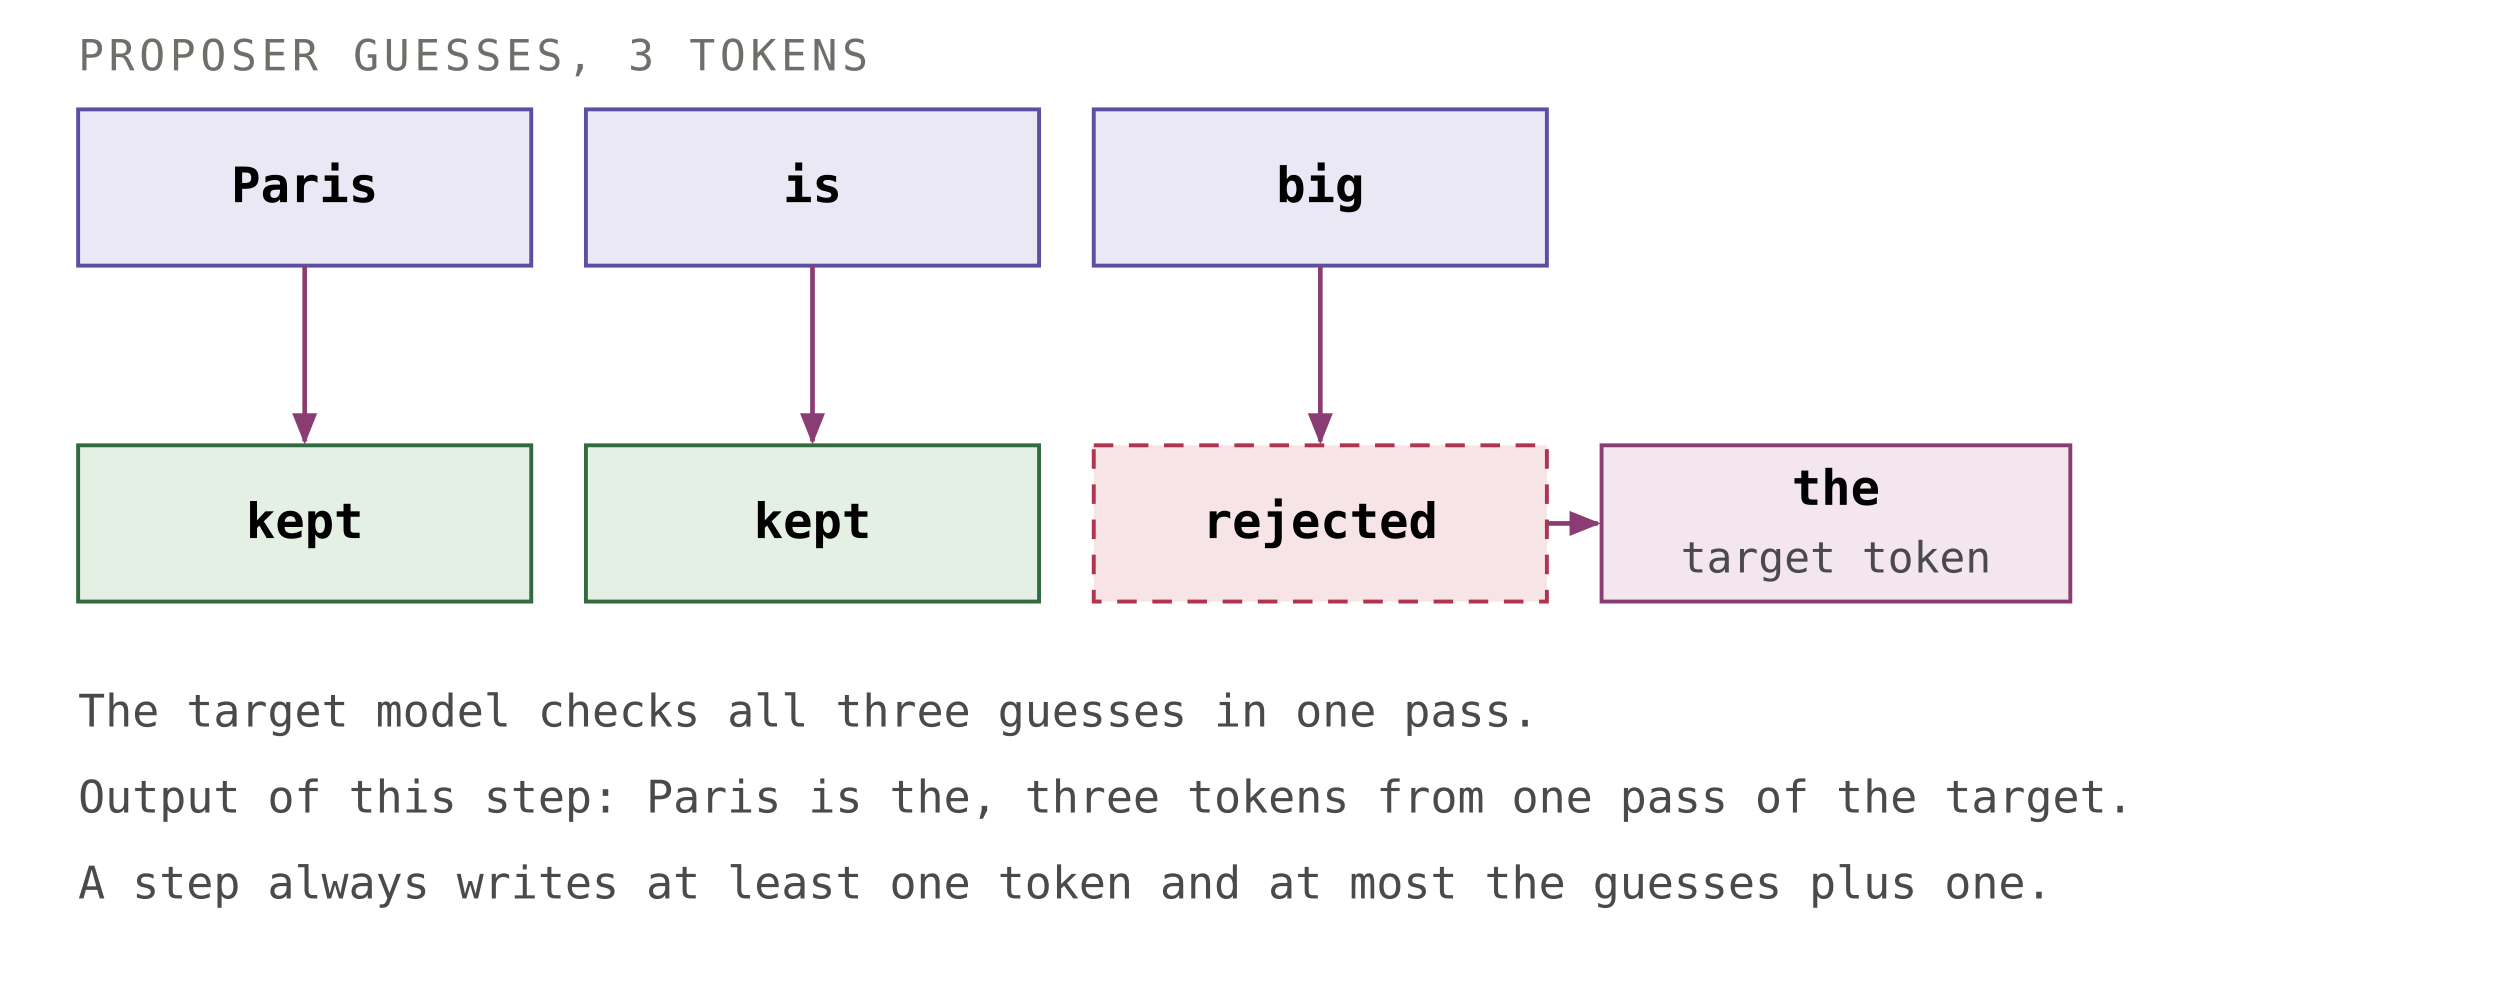
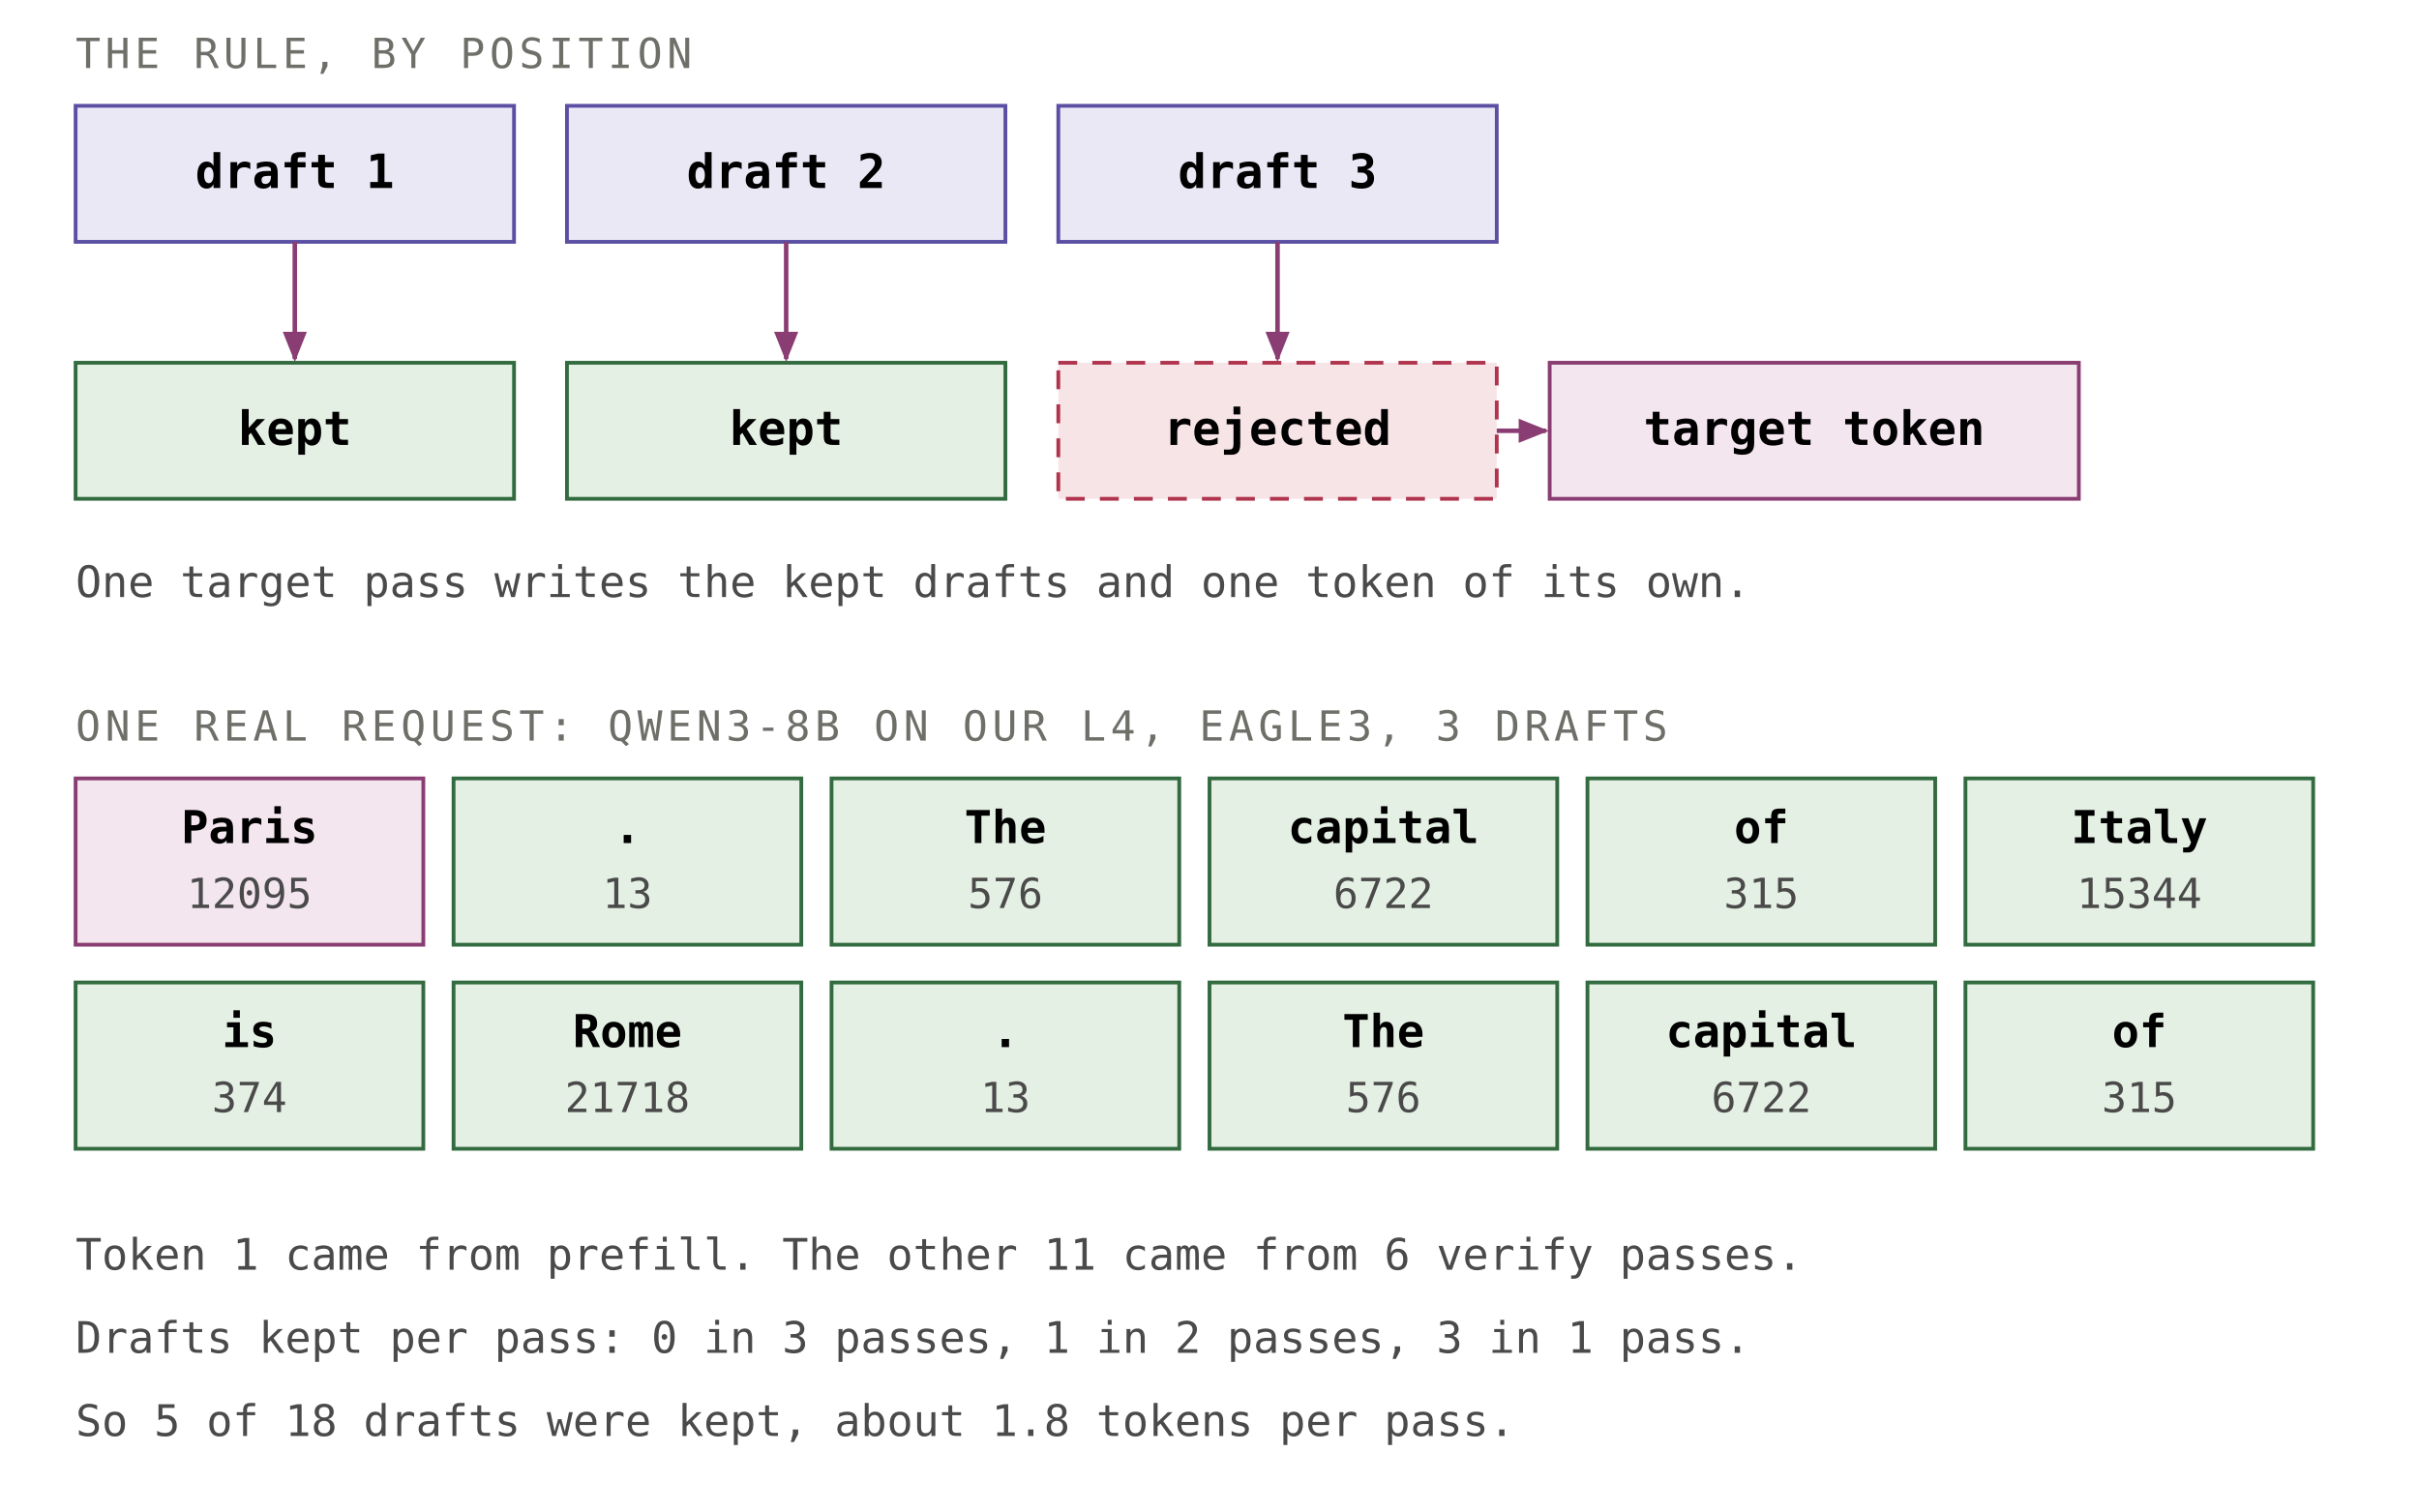
- <svg xmlns="http://www.w3.org/2000/svg" viewBox="0 0 640 252" role="img" aria-labelledby="fig-8-7-title fig-8-7-desc" font-family="JetBrains Mono, ui-monospace, monospace">
+ <svg xmlns="http://www.w3.org/2000/svg" viewBox="0 0 640 400" role="img" aria-labelledby="fig-8-7-title fig-8-7-desc" font-family="JetBrains Mono, ui-monospace, monospace">
  <defs>
    <marker id="fig-8-7-head-plum" viewBox="0 0 10 10" refX="9" refY="5" markerWidth="8" markerHeight="8" markerUnits="userSpaceOnUse" orient="auto-start-reverse">
      <path d="M0 1 L10 5 L0 9 z" fill="var(--m-plum-ink, #8a3d72)" />
    </marker>
  </defs>
-   <text x="20" y="18" font-size="11" letter-spacing="1.2" fill="var(--m-ink-mute, #6f6f6a)">PROPOSER GUESSES, 3 TOKENS</text>
-   <rect x="20" y="28" width="116" height="40" fill="var(--m-violet-fill, #ebe8f5)" stroke="var(--m-violet-ink, #5b4fa3)" />
-   <text x="78" y="51.75" font-size="12.5" text-anchor="middle" font-weight="700">Paris</text>
-   <rect x="150" y="28" width="116" height="40" fill="var(--m-violet-fill, #ebe8f5)" stroke="var(--m-violet-ink, #5b4fa3)" />
-   <text x="208" y="51.75" font-size="12.5" text-anchor="middle" font-weight="700">is</text>
-   <rect x="280" y="28" width="116" height="40" fill="var(--m-violet-fill, #ebe8f5)" stroke="var(--m-violet-ink, #5b4fa3)" />
-   <text x="338" y="51.75" font-size="12.5" text-anchor="middle" font-weight="700">big</text>
-   <rect x="20" y="114" width="116" height="40" fill="var(--m-green-fill, #e5f0e4)" stroke="var(--m-green-ink, #336b40)" />
-   <text x="78" y="137.75" font-size="12.5" text-anchor="middle" font-weight="700">kept</text>
-   <line x1="78" y1="68" x2="78" y2="113" stroke="var(--m-plum-ink, #8a3d72)" stroke-width="1.2" marker-end="url(#fig-8-7-head-plum)" />
-   <rect x="150" y="114" width="116" height="40" fill="var(--m-green-fill, #e5f0e4)" stroke="var(--m-green-ink, #336b40)" />
-   <text x="208" y="137.75" font-size="12.5" text-anchor="middle" font-weight="700">kept</text>
-   <line x1="208" y1="68" x2="208" y2="113" stroke="var(--m-plum-ink, #8a3d72)" stroke-width="1.2" marker-end="url(#fig-8-7-head-plum)" />
-   <rect x="280" y="114" width="116" height="40" fill="var(--m-rose-fill, #f7e4e7)" stroke="var(--m-rose-ink, #b0344d)" stroke-dasharray="5 4" />
-   <text x="338" y="137.75" font-size="12.5" text-anchor="middle" font-weight="700">rejected</text>
-   <line x1="338" y1="68" x2="338" y2="113" stroke="var(--m-plum-ink, #8a3d72)" stroke-width="1.2" marker-end="url(#fig-8-7-head-plum)" />
-   <rect x="410" y="114" width="120" height="40" fill="var(--m-plum-fill, #f4e6ef)" stroke="var(--m-plum-ink, #8a3d72)" />
-   <text x="470" y="129.25" font-size="12.5" text-anchor="middle" font-weight="700">the</text>
-   <text x="470" y="146.55" font-size="11" text-anchor="middle" class="m-serif" fill="var(--m-ink-soft, #4a4a4a)">target token</text>
-   <line x1="396" y1="134" x2="409" y2="134" stroke="var(--m-plum-ink, #8a3d72)" stroke-width="1.2" marker-end="url(#fig-8-7-head-plum)" />
-   <text x="20" y="186" font-size="11.5" class="m-serif" fill="var(--m-ink-soft, #4a4a4a)">The target model checks all three guesses in one pass.</text>
-   <text x="20" y="208" font-size="11.5" class="m-serif" fill="var(--m-ink-soft, #4a4a4a)">Output of this step: Paris is the, three tokens from one pass of the target.</text>
-   <text x="20" y="230" font-size="11.5" class="m-serif" fill="var(--m-ink-soft, #4a4a4a)">A step always writes at least one token and at most the guesses plus one.</text>
+   <text x="20" y="18" font-size="11" letter-spacing="1.2" fill="var(--m-ink-mute, #6f6f6a)">THE RULE, BY POSITION</text>
+   <rect x="20" y="28" width="116" height="36" fill="var(--m-violet-fill, #ebe8f5)" stroke="var(--m-violet-ink, #5b4fa3)" />
+   <text x="78" y="49.75" font-size="12.5" text-anchor="middle" font-weight="700">draft 1</text>
+   <rect x="150" y="28" width="116" height="36" fill="var(--m-violet-fill, #ebe8f5)" stroke="var(--m-violet-ink, #5b4fa3)" />
+   <text x="208" y="49.75" font-size="12.5" text-anchor="middle" font-weight="700">draft 2</text>
+   <rect x="280" y="28" width="116" height="36" fill="var(--m-violet-fill, #ebe8f5)" stroke="var(--m-violet-ink, #5b4fa3)" />
+   <text x="338" y="49.75" font-size="12.5" text-anchor="middle" font-weight="700">draft 3</text>
+   <line x1="78" y1="64" x2="78" y2="95" stroke="var(--m-plum-ink, #8a3d72)" stroke-width="1.2" marker-end="url(#fig-8-7-head-plum)" />
+   <rect x="20" y="96" width="116" height="36" fill="var(--m-green-fill, #e5f0e4)" stroke="var(--m-green-ink, #336b40)" />
+   <text x="78" y="117.75" font-size="12.5" text-anchor="middle" font-weight="700">kept</text>
+   <line x1="208" y1="64" x2="208" y2="95" stroke="var(--m-plum-ink, #8a3d72)" stroke-width="1.2" marker-end="url(#fig-8-7-head-plum)" />
+   <rect x="150" y="96" width="116" height="36" fill="var(--m-green-fill, #e5f0e4)" stroke="var(--m-green-ink, #336b40)" />
+   <text x="208" y="117.75" font-size="12.5" text-anchor="middle" font-weight="700">kept</text>
+   <line x1="338" y1="64" x2="338" y2="95" stroke="var(--m-plum-ink, #8a3d72)" stroke-width="1.2" marker-end="url(#fig-8-7-head-plum)" />
+   <rect x="280" y="96" width="116" height="36" fill="var(--m-rose-fill, #f7e4e7)" stroke="var(--m-rose-ink, #b0344d)" stroke-dasharray="5 4" />
+   <text x="338" y="117.75" font-size="12.5" text-anchor="middle" font-weight="700">rejected</text>
+   <rect x="410" y="96" width="140" height="36" fill="var(--m-plum-fill, #f4e6ef)" stroke="var(--m-plum-ink, #8a3d72)" />
+   <text x="480" y="117.75" font-size="12.5" text-anchor="middle" font-weight="700">target token</text>
+   <line x1="396" y1="114" x2="409" y2="114" stroke="var(--m-plum-ink, #8a3d72)" stroke-width="1.2" marker-end="url(#fig-8-7-head-plum)" />
+   <text x="20" y="158" font-size="11.5" class="m-serif" fill="var(--m-ink-soft, #4a4a4a)">One target pass writes the kept drafts and one token of its own.</text>
+   <text x="20" y="196" font-size="11" letter-spacing="1.2" fill="var(--m-ink-mute, #6f6f6a)">ONE REAL REQUEST: QWEN3-8B ON OUR L4, EAGLE3, 3 DRAFTS</text>
+   <rect x="20" y="206" width="92" height="44" fill="var(--m-plum-fill, #f4e6ef)" stroke="var(--m-plum-ink, #8a3d72)" />
+   <text x="66" y="223.1" font-size="12" text-anchor="middle" font-weight="700">Paris</text>
+   <text x="66" y="240.3" font-size="11" text-anchor="middle" class="m-serif" fill="var(--m-ink-soft, #4a4a4a)">12095</text>
+   <rect x="120" y="206" width="92" height="44" fill="var(--m-green-fill, #e5f0e4)" stroke="var(--m-green-ink, #336b40)" />
+   <text x="166" y="223.1" font-size="12" text-anchor="middle" font-weight="700">.</text>
+   <text x="166" y="240.3" font-size="11" text-anchor="middle" class="m-serif" fill="var(--m-ink-soft, #4a4a4a)">13</text>
+   <rect x="220" y="206" width="92" height="44" fill="var(--m-green-fill, #e5f0e4)" stroke="var(--m-green-ink, #336b40)" />
+   <text x="266" y="223.1" font-size="12" text-anchor="middle" font-weight="700">The</text>
+   <text x="266" y="240.3" font-size="11" text-anchor="middle" class="m-serif" fill="var(--m-ink-soft, #4a4a4a)">576</text>
+   <rect x="320" y="206" width="92" height="44" fill="var(--m-green-fill, #e5f0e4)" stroke="var(--m-green-ink, #336b40)" />
+   <text x="366" y="223.1" font-size="12" text-anchor="middle" font-weight="700">capital</text>
+   <text x="366" y="240.3" font-size="11" text-anchor="middle" class="m-serif" fill="var(--m-ink-soft, #4a4a4a)">6722</text>
+   <rect x="420" y="206" width="92" height="44" fill="var(--m-green-fill, #e5f0e4)" stroke="var(--m-green-ink, #336b40)" />
+   <text x="466" y="223.1" font-size="12" text-anchor="middle" font-weight="700">of</text>
+   <text x="466" y="240.3" font-size="11" text-anchor="middle" class="m-serif" fill="var(--m-ink-soft, #4a4a4a)">315</text>
+   <rect x="520" y="206" width="92" height="44" fill="var(--m-green-fill, #e5f0e4)" stroke="var(--m-green-ink, #336b40)" />
+   <text x="566" y="223.1" font-size="12" text-anchor="middle" font-weight="700">Italy</text>
+   <text x="566" y="240.3" font-size="11" text-anchor="middle" class="m-serif" fill="var(--m-ink-soft, #4a4a4a)">15344</text>
+   <rect x="20" y="260" width="92" height="44" fill="var(--m-green-fill, #e5f0e4)" stroke="var(--m-green-ink, #336b40)" />
+   <text x="66" y="277.1" font-size="12" text-anchor="middle" font-weight="700">is</text>
+   <text x="66" y="294.3" font-size="11" text-anchor="middle" class="m-serif" fill="var(--m-ink-soft, #4a4a4a)">374</text>
+   <rect x="120" y="260" width="92" height="44" fill="var(--m-green-fill, #e5f0e4)" stroke="var(--m-green-ink, #336b40)" />
+   <text x="166" y="277.1" font-size="12" text-anchor="middle" font-weight="700">Rome</text>
+   <text x="166" y="294.3" font-size="11" text-anchor="middle" class="m-serif" fill="var(--m-ink-soft, #4a4a4a)">21718</text>
+   <rect x="220" y="260" width="92" height="44" fill="var(--m-green-fill, #e5f0e4)" stroke="var(--m-green-ink, #336b40)" />
+   <text x="266" y="277.1" font-size="12" text-anchor="middle" font-weight="700">.</text>
+   <text x="266" y="294.3" font-size="11" text-anchor="middle" class="m-serif" fill="var(--m-ink-soft, #4a4a4a)">13</text>
+   <rect x="320" y="260" width="92" height="44" fill="var(--m-green-fill, #e5f0e4)" stroke="var(--m-green-ink, #336b40)" />
+   <text x="366" y="277.1" font-size="12" text-anchor="middle" font-weight="700">The</text>
+   <text x="366" y="294.3" font-size="11" text-anchor="middle" class="m-serif" fill="var(--m-ink-soft, #4a4a4a)">576</text>
+   <rect x="420" y="260" width="92" height="44" fill="var(--m-green-fill, #e5f0e4)" stroke="var(--m-green-ink, #336b40)" />
+   <text x="466" y="277.1" font-size="12" text-anchor="middle" font-weight="700">capital</text>
+   <text x="466" y="294.3" font-size="11" text-anchor="middle" class="m-serif" fill="var(--m-ink-soft, #4a4a4a)">6722</text>
+   <rect x="520" y="260" width="92" height="44" fill="var(--m-green-fill, #e5f0e4)" stroke="var(--m-green-ink, #336b40)" />
+   <text x="566" y="277.1" font-size="12" text-anchor="middle" font-weight="700">of</text>
+   <text x="566" y="294.3" font-size="11" text-anchor="middle" class="m-serif" fill="var(--m-ink-soft, #4a4a4a)">315</text>
+   <text x="20" y="336" font-size="11.5" class="m-serif" fill="var(--m-ink-soft, #4a4a4a)">Token 1 came from prefill. The other 11 came from 6 verify passes.</text>
+   <text x="20" y="358" font-size="11.5" class="m-serif" fill="var(--m-ink-soft, #4a4a4a)">Drafts kept per pass: 0 in 3 passes, 1 in 2 passes, 3 in 1 pass.</text>
+   <text x="20" y="380" font-size="11.5" class="m-serif" fill="var(--m-ink-soft, #4a4a4a)">So 5 of 18 drafts were kept, about 1.8 tokens per pass.</text>
</svg>
